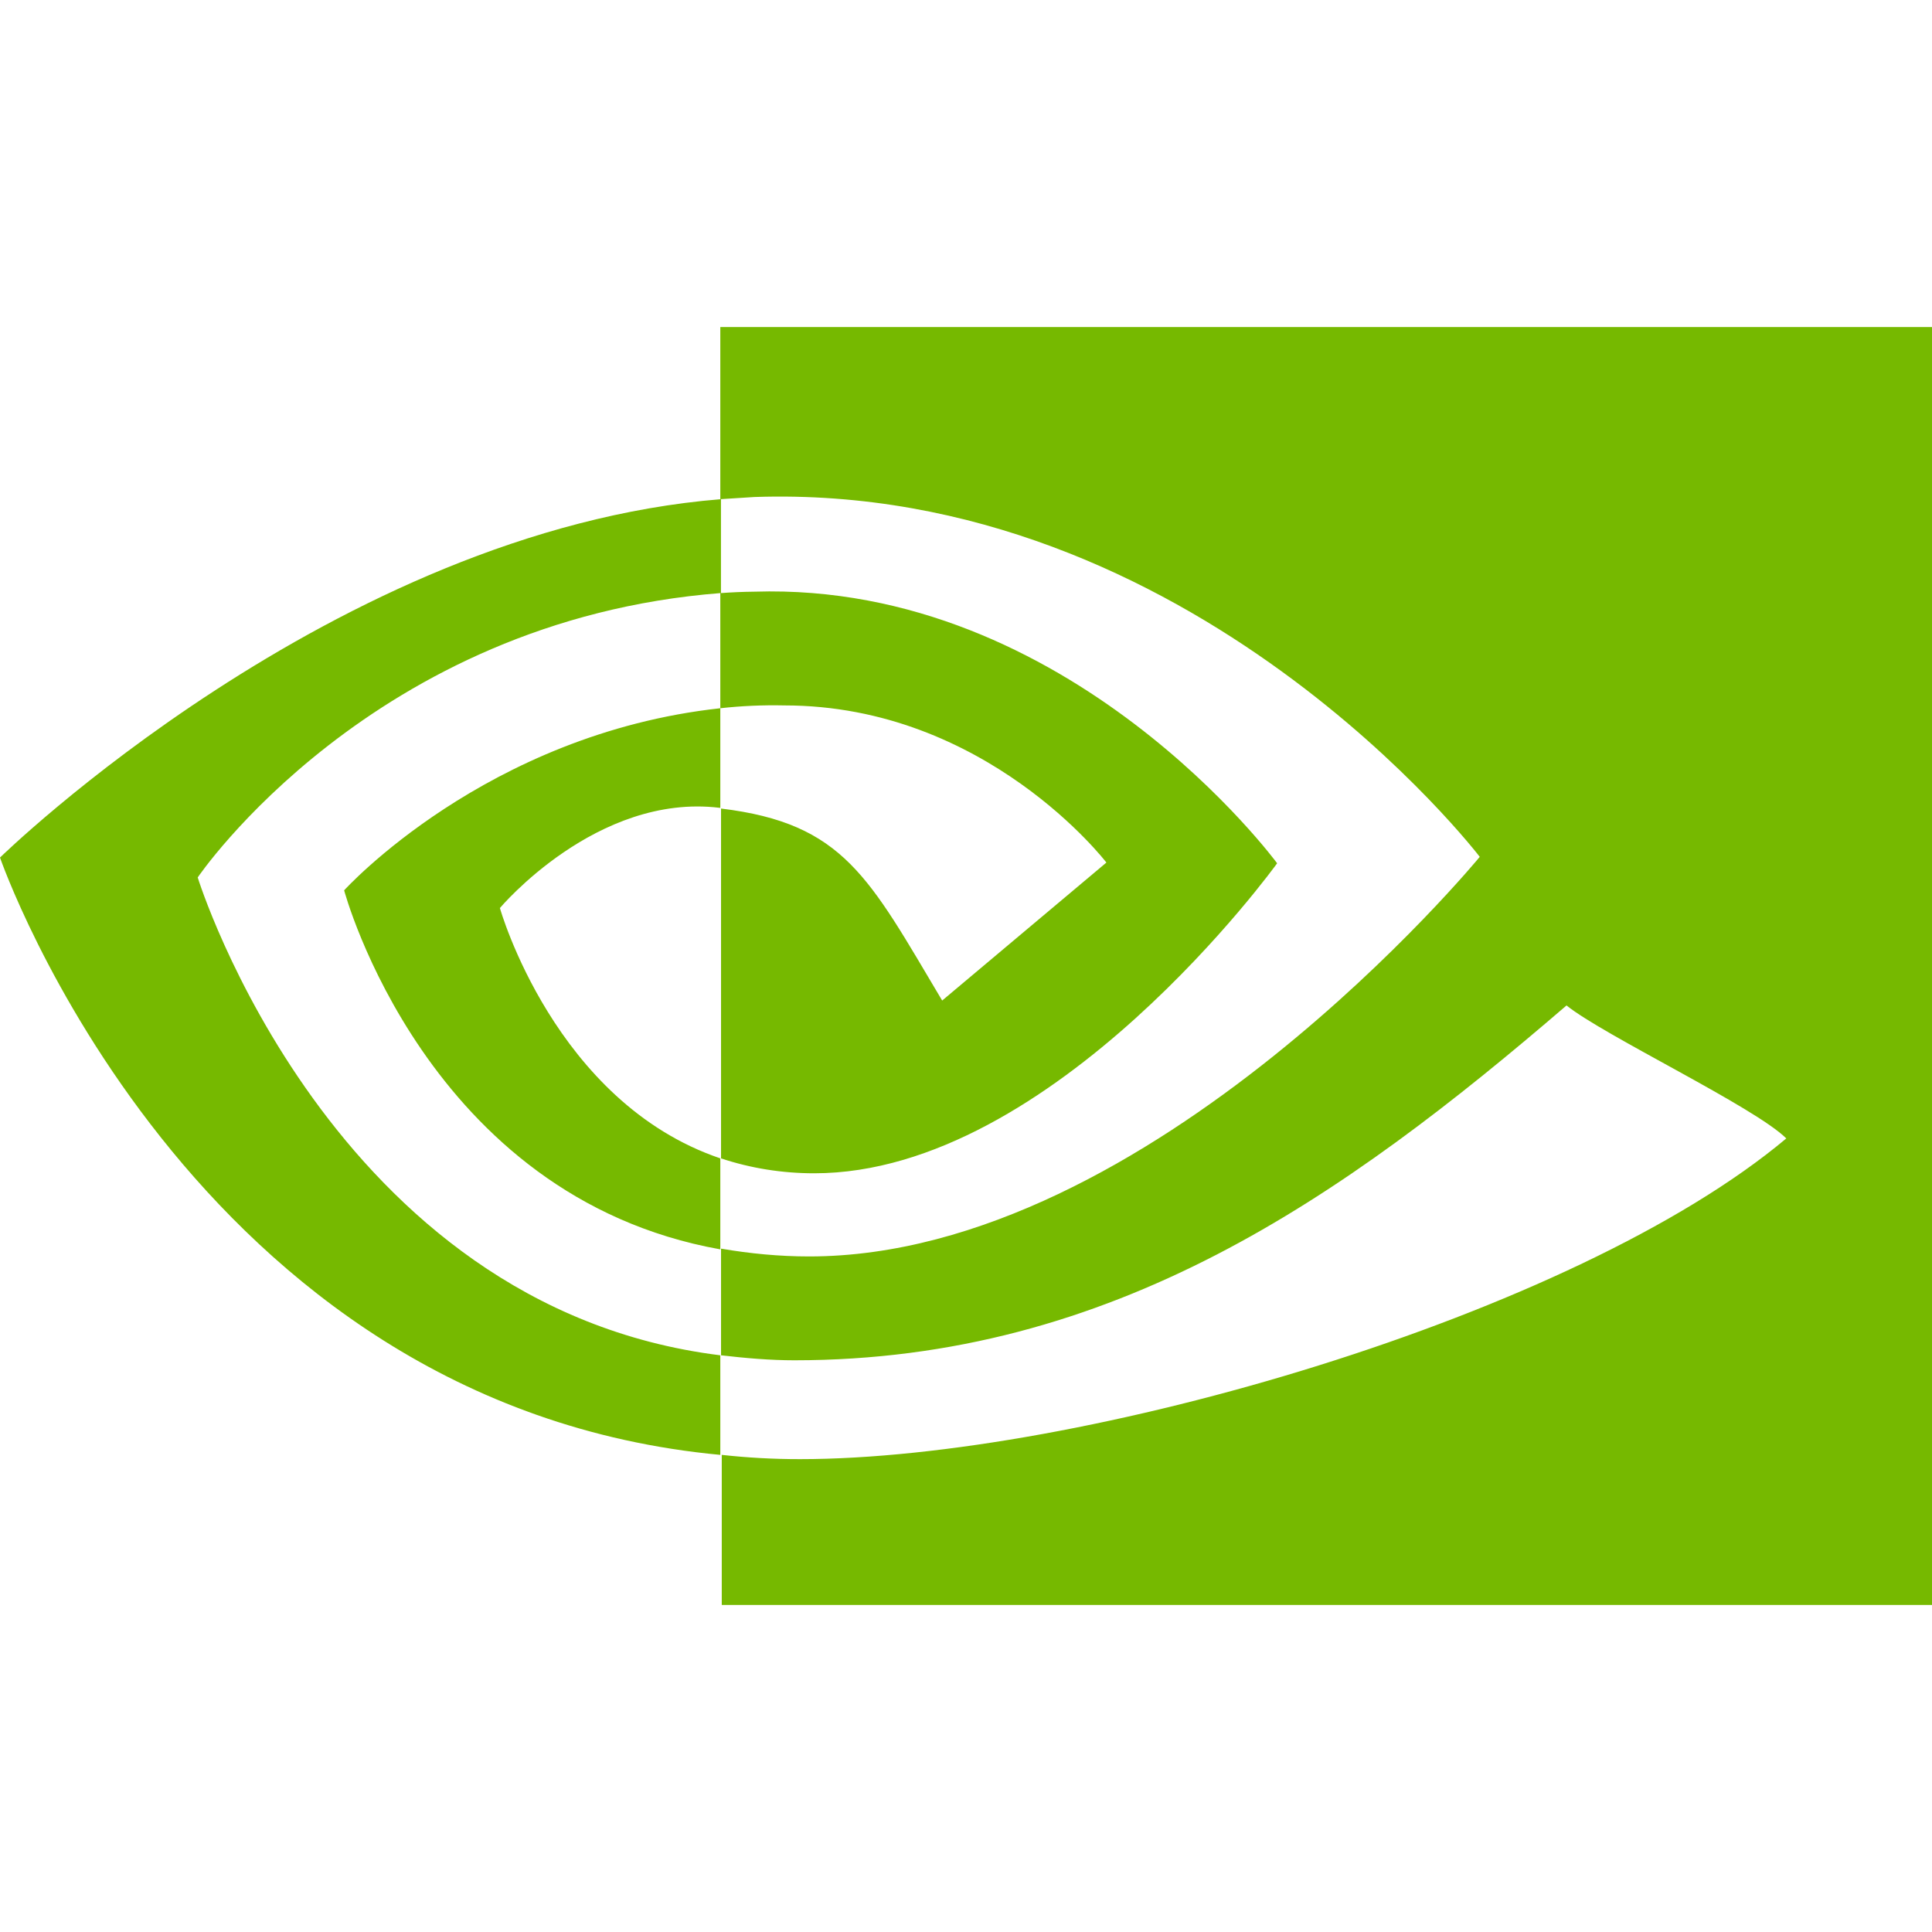
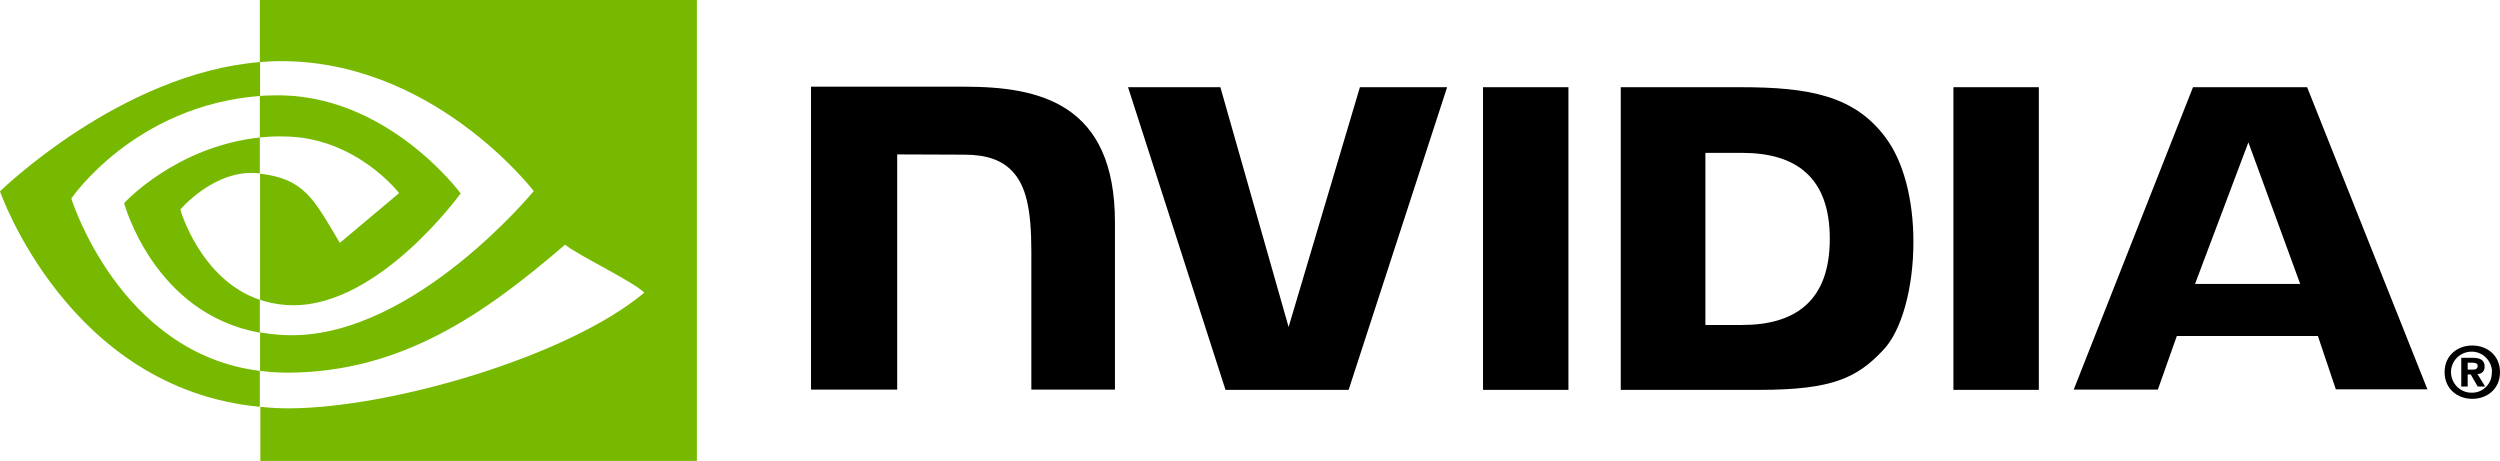
- <svg xmlns="http://www.w3.org/2000/svg" fill="#76B900" role="img" viewBox="0 0 24 24">
-   <path d="M8.948 8.798v-1.43a6.7 6.7 0 0 1 .424-.018c3.922-.124 6.493 3.374 6.493 3.374s-2.774 3.851-5.75 3.851c-.398 0-.787-.062-1.158-.185v-4.346c1.528.185 1.837.857 2.747 2.385l2.04-1.714s-1.492-1.952-4-1.952a6.016 6.016 0 0 0-.796.035m0-4.735v2.138l.424-.027c5.45-.185 9.01 4.47 9.01 4.47s-4.08 4.964-8.33 4.964c-.37 0-.733-.035-1.095-.097v1.325c.3.035.61.062.91.062 3.957 0 6.82-2.023 9.593-4.408.459.371 2.34 1.263 2.73 1.652-2.633 2.208-8.772 3.984-12.253 3.984-.335 0-.653-.018-.971-.053v1.864H24V4.063zm0 10.326v1.131c-3.657-.654-4.673-4.46-4.673-4.46s1.758-1.944 4.673-2.262v1.237H8.94c-1.528-.186-2.73 1.245-2.73 1.245s.68 2.412 2.739 3.11M2.456 10.9s2.164-3.197 6.5-3.533V6.201C4.153 6.59 0 10.653 0 10.653s2.35 6.802 8.948 7.42v-1.237c-4.84-.6-6.492-5.936-6.492-5.936z" />
+ <svg xmlns="http://www.w3.org/2000/svg" version="1.1" id="NVIDIA_Logo_V" x="0px" y="0px" viewBox="0 0 974.7 179.7" style="enable-background:new 0 0 974.7 179.7;" xml:space="preserve">
+   <style type="text/css">
+ 	.st0{fill:#76B900;}
+ </style>
+   <path id="Reg" d="M962.1,144.1v-2.7h1.7c0.9,0,2.2,0.1,2.2,1.2s-0.7,1.5-1.8,1.5H962.1 M962.1,146h1.2l2.7,4.7h2.9l-3-4.9  c1.5,0.1,2.7-1,2.8-2.5c0-0.1,0-0.3,0-0.4c0-2.6-1.8-3.4-4.8-3.4h-4.3v11.2h2.5L962.1,146 M974.7,145.1c0-6.6-5.1-10.4-10.8-10.4  s-10.8,3.8-10.8,10.4s5.1,10.4,10.8,10.4S974.7,151.7,974.7,145.1 M971.5,145.1c0.2,4.2-3.1,7.8-7.3,8c-0.1,0-0.2,0-0.3,0l0,0  c-4.4,0.2-8.1-3.3-8.3-7.7c-0.2-4.4,3.3-8.1,7.7-8.3c4.4-0.2,8.1,3.3,8.3,7.7C971.5,144.9,971.5,145,971.5,145.1z" />
+   <path id="NVIDIA" d="M578.2,34v118h33.3V34H578.2z M316.2,33.8v118.1h33.6V60.2l26.2,0.1c8.6,0,14.6,2.1,18.7,6.5  c5.3,5.6,7.4,14.7,7.4,31.2v53.9h32.6V86.7c0-46.6-29.7-52.9-58.7-52.9H316.2z M631.9,34v118h54c28.8,0,38.2-4.8,48.3-15.5  c7.2-7.5,11.8-24.1,11.8-42.2c0-16.6-3.9-31.4-10.8-40.6C723,37.2,705.2,34,678.6,34L631.9,34z M664.9,59.6h14.3  c20.8,0,34.2,9.3,34.2,33.5s-13.4,33.6-34.2,33.6h-14.3L664.9,59.6z M530.2,34l-27.8,93.5L475.8,34h-36l38,118h48l38.4-118H530.2z   M761.6,152h33.3V34h-33.3L761.6,152z M855,34l-46.5,117.9h32.8l7.4-20.9h55l7,20.8h35.7L899.5,34H855z M876.6,55.5l20.2,55.2h-41  L876.6,55.5z" />
+   <path id="Eye_Mark" class="st0" d="M101.3,53.6V37.4c1.6-0.1,3.2-0.2,4.8-0.2c44.4-1.4,73.5,38.2,73.5,38.2S148.2,119,114.5,119  c-4.5,0-8.9-0.7-13.1-2.1V67.7c17.3,2.1,20.8,9.7,31.1,27l23.1-19.4c0,0-16.9-22.1-45.3-22.1C107.3,53.1,104.3,53.3,101.3,53.6   M101.3,0v24.2c1.6-0.1,3.2-0.2,4.8-0.3c61.7-2.1,102,50.6,102,50.6s-46.2,56.2-94.3,56.2c-4.2,0-8.3-0.4-12.4-1.1v15  c3.4,0.4,6.9,0.7,10.3,0.7c44.8,0,77.2-22.9,108.6-49.9c5.2,4.2,26.5,14.3,30.9,18.7c-29.8,25-99.3,45.1-138.7,45.1  c-3.8,0-7.4-0.2-11-0.6v21.1h170.2V0L101.3,0z M101.3,116.9v12.8c-41.4-7.4-52.9-50.5-52.9-50.5s19.9-22,52.9-25.6v14h-0.1  c-17.3-2.1-30.9,14.1-30.9,14.1S78,109,101.3,116.9 M27.8,77.4c0,0,24.5-36.2,73.6-40V24.2C47,28.6,0,74.6,0,74.6s26.6,77,101.3,84  v-14C46.5,137.8,27.8,77.4,27.8,77.4z" />
</svg>
